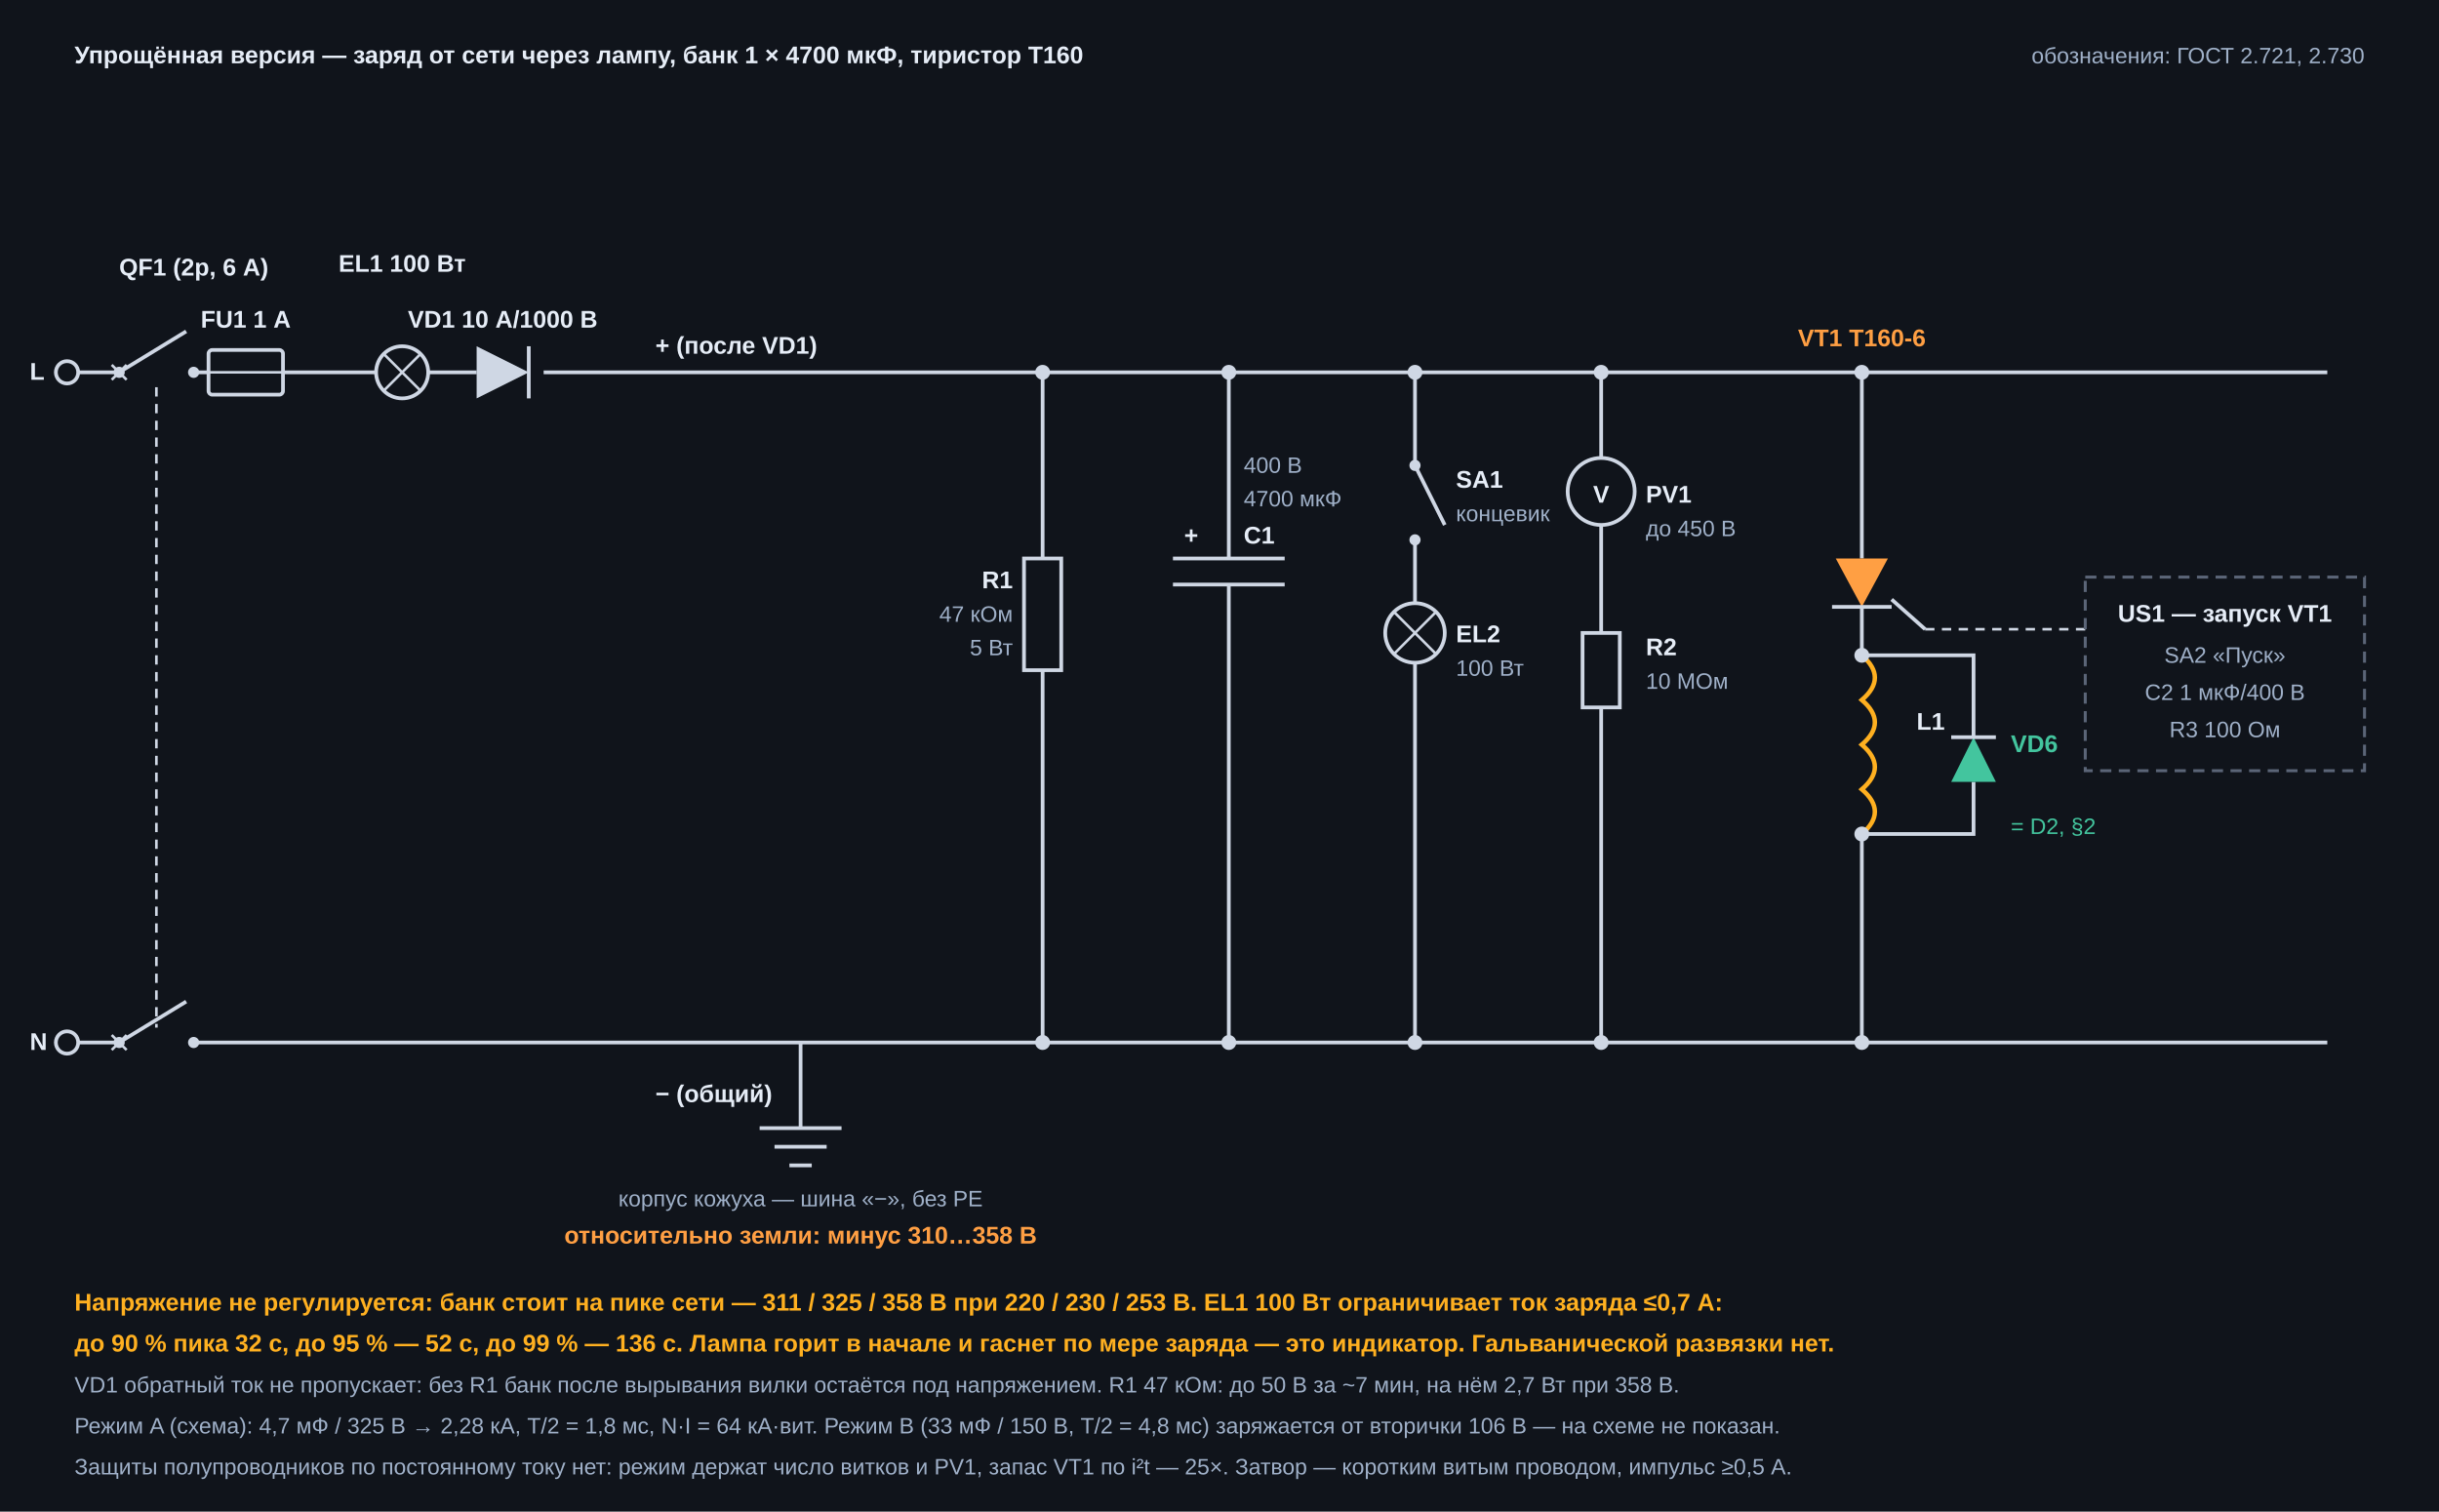
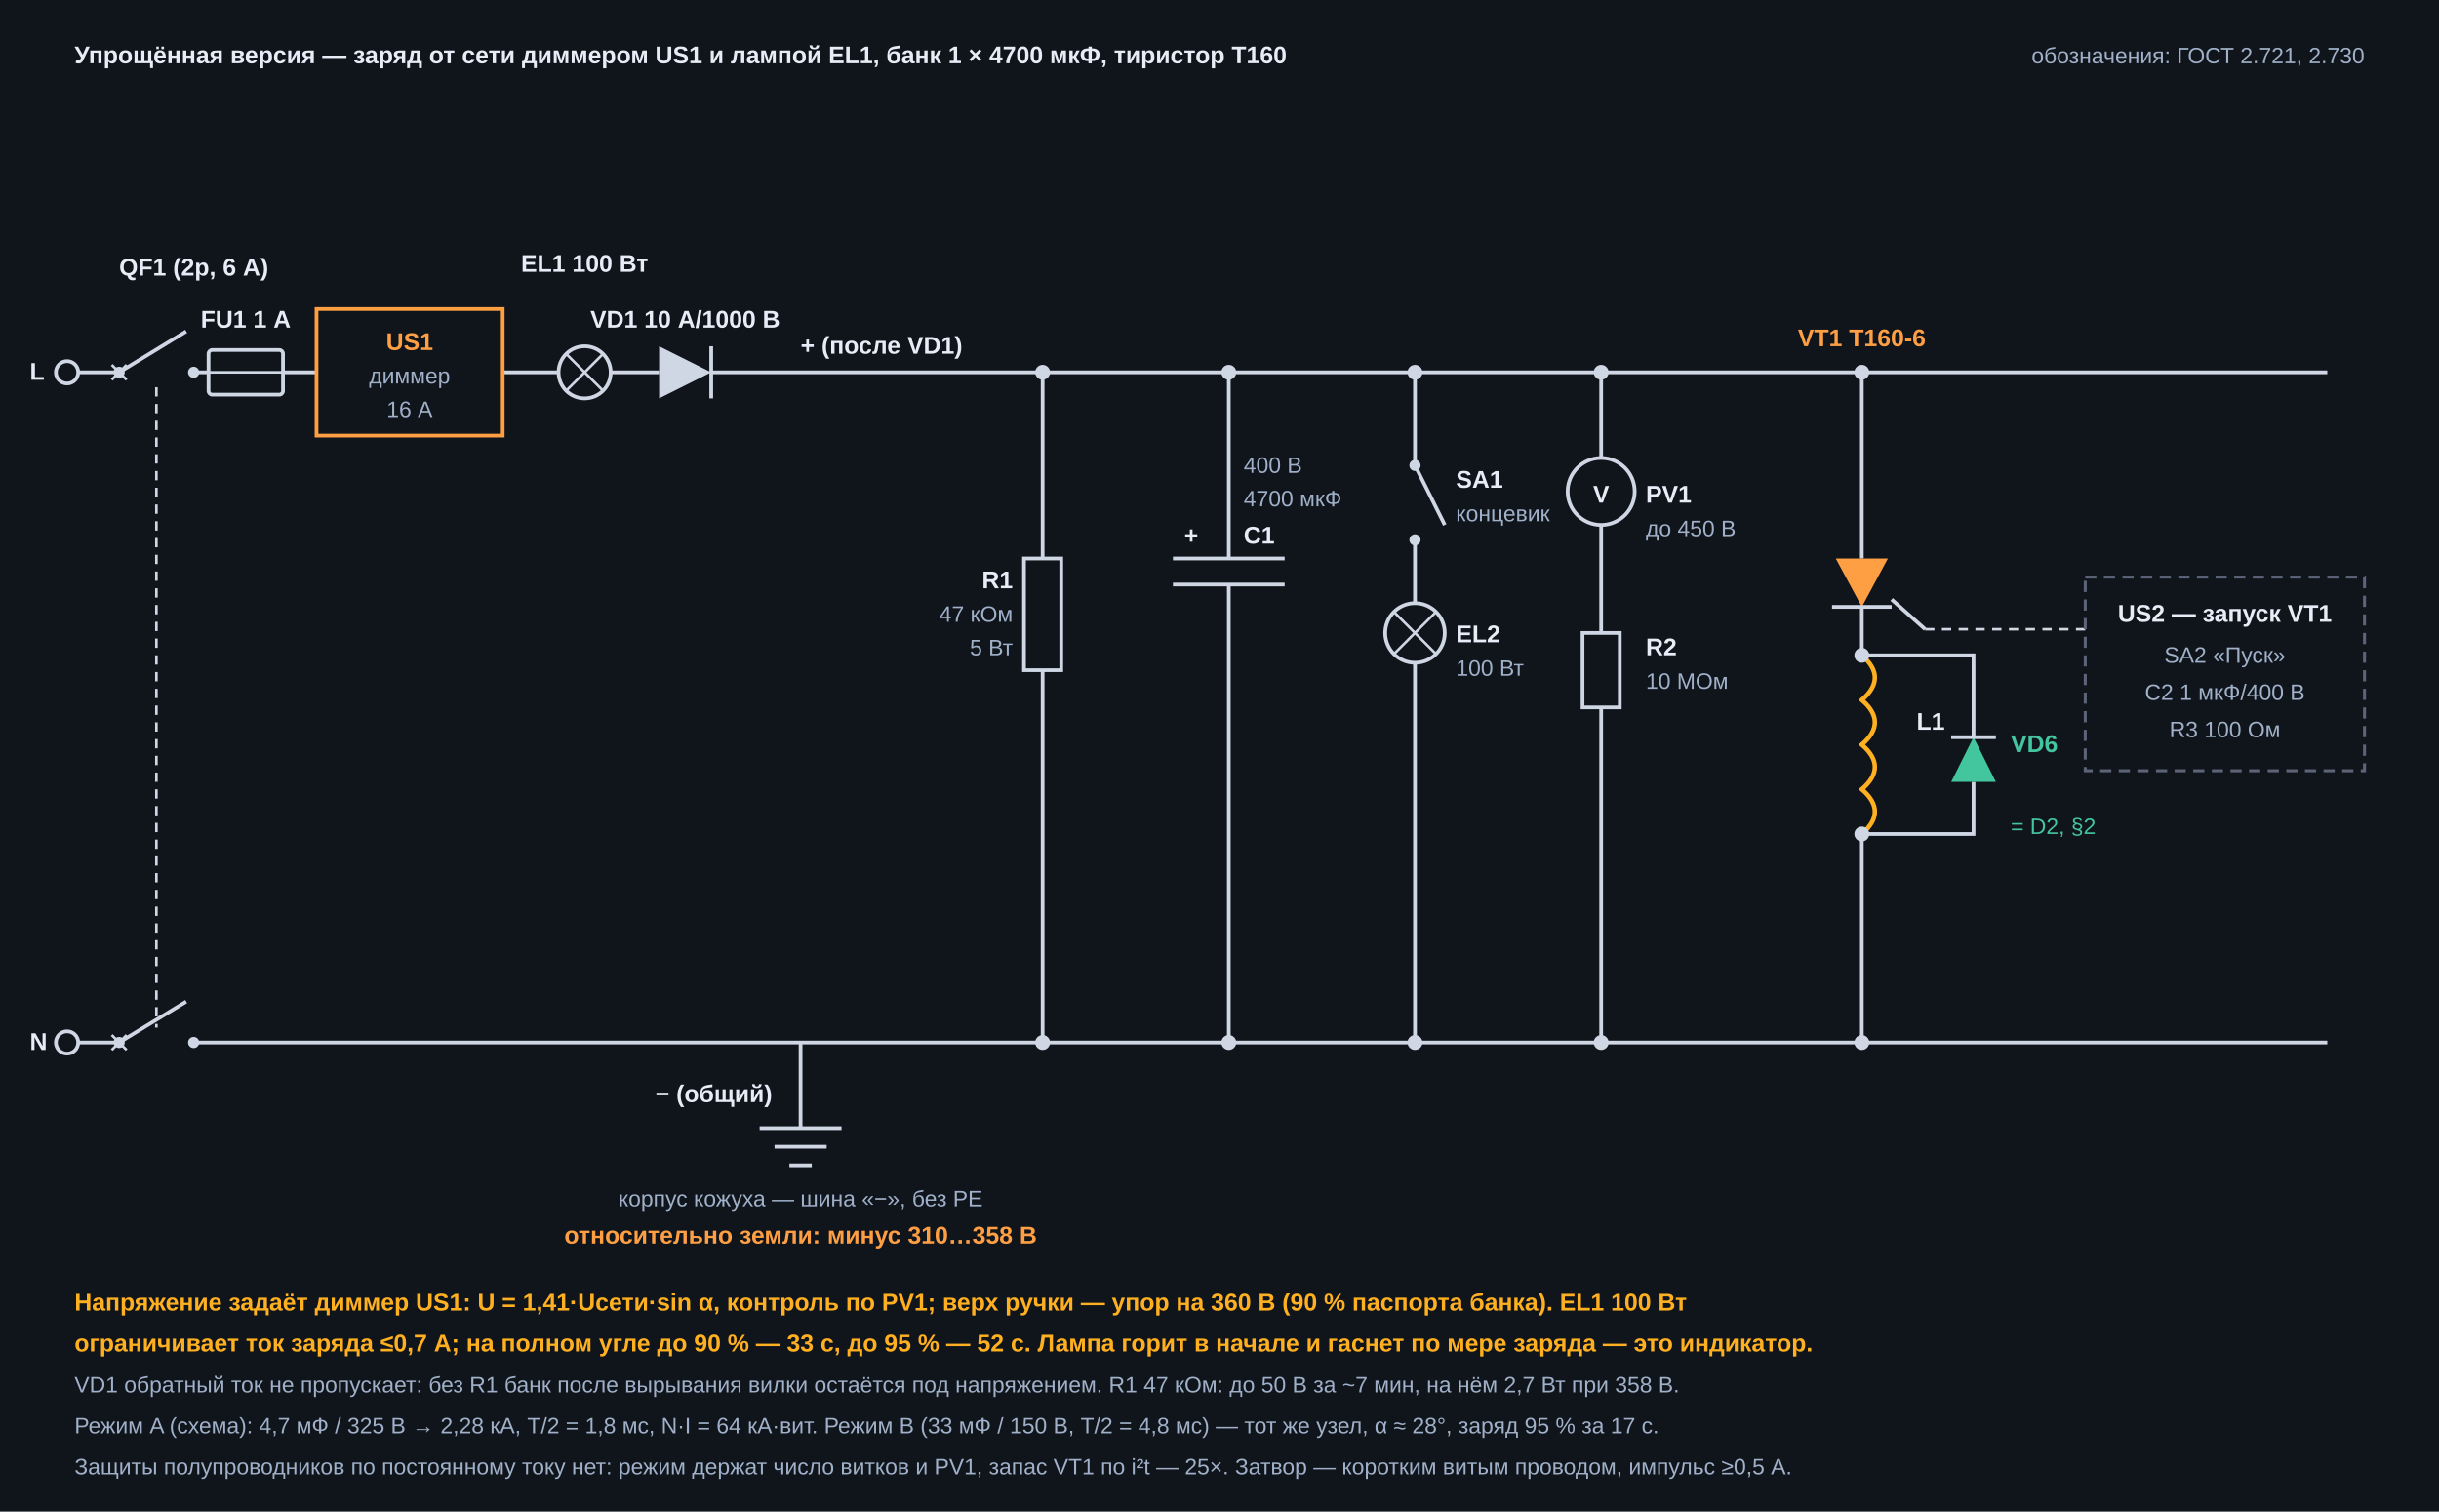
- <svg xmlns="http://www.w3.org/2000/svg" viewBox="0 0 1310 812" role="img" aria-label="Упрощённая версия: заряд от сети через лампу EL1 и диод VD1, банк C1, разрядник R1, вольтметр PV1, разряд SA1/EL2, цепь намагничивания VT1 (Т160) → оснастка L1 с VD6; корпус — шина «−», без PE">
+ <svg xmlns="http://www.w3.org/2000/svg" viewBox="0 0 1310 812" role="img" aria-label="Упрощённая версия: заряд от сети через диммер US1, лампу EL1 и диод VD1, банк C1, разрядник R1, вольтметр PV1, разряд SA1/EL2, цепь намагничивания VT1 (Т160) → оснастка L1 с VD6; запуск US2; корпус — шина «−», без PE">
  <style>
    .w{stroke:#cfd7e4;stroke-width:2;fill:none}
    .w2{stroke:#cfd7e4;stroke-width:1.4;fill:none}
    .coil{stroke:#ffb020;stroke-width:2.4;fill:none}
    .lbl{fill:#9fb0c8;font:12px/1.2 "Segoe UI",Arial,sans-serif}
    .lblb{fill:#e6edf7;font:600 13px/1.2 "Segoe UI",Arial,sans-serif}
  </style>
  <rect class="bg" x="0" y="0" width="1310" height="812" fill="#10141b" />
-   <text x="40" y="34" class="lblb" font-size="14">Упрощённая версия — заряд от сети через лампу, банк 1 × 4700 мкФ, тиристор Т160</text>
+   <text x="40" y="34" class="lblb" font-size="14">Упрощённая версия — заряд от сети диммером US1 и лампой EL1, банк 1 × 4700 мкФ, тиристор Т160</text>
  <text x="1270" y="34" text-anchor="end" class="lbl" font-size="13">обозначения: ГОСТ 2.721, 2.730</text>
  <text x="16" y="204" class="lblb">L</text>
  <text x="16" y="564" class="lblb">N</text>
  <circle cx="36" cy="200" r="6" fill="none" stroke="#cfd7e4" stroke-width="2" />
  <circle cx="36" cy="560" r="6" fill="none" stroke="#cfd7e4" stroke-width="2" />
-   <path class="w" d="M42 200 H64 M104 200 H112 M152 200 H202 M230 200 H256 M292 200 H1250" />
+   <path class="w" d="M42 200 H64 M104 200 H112 M152 200 H170 M270 200 H300 M328 200 H354 M382 200 H1250" />
  <path class="w" d="M42 560 H64 M104 560 H1250" />
  <path class="w" d="M64 200 L100 178 M64 560 L100 538" />
  <circle cx="64" cy="200" r="3" fill="#cfd7e4" />
  <circle cx="104" cy="200" r="3" fill="#cfd7e4" />
  <circle cx="64" cy="560" r="3" fill="#cfd7e4" />
  <circle cx="104" cy="560" r="3" fill="#cfd7e4" />
  <path class="w2" d="M84 208 V552" stroke-dasharray="5 4" />
  <path class="w2" d="M60 196 L68 204 M68 196 L60 204 M60 556 L68 564 M68 556 L60 564" />
  <text x="64" y="148" class="lblb">QF1 (2р, 6 А)</text>
  <rect x="112" y="188" width="40" height="24" rx="2" fill="none" stroke="#cfd7e4" stroke-width="2" />
  <path class="w2" d="M112 200 H152" />
  <text x="132" y="176" text-anchor="middle" class="lblb">FU1 1 А</text>
-   <circle cx="216" cy="200" r="14" fill="none" stroke="#cfd7e4" stroke-width="2" />
-   <path class="w2" d="M206 190 L226 210 M226 190 L206 210" />
-   <text x="216" y="146" text-anchor="middle" class="lblb">EL1 100 Вт</text>
-   <path d="M256 186 L256 214 L284 200 z" fill="#cfd7e4" />
-   <path class="w" d="M284 186 V214" />
-   <text x="270" y="176" text-anchor="middle" class="lblb">VD1 10 А/1000 В</text>
-   <text x="352" y="190" class="lblb">+  (после VD1)</text>
+   <rect x="170" y="166" width="100" height="68" fill="none" stroke="#ff9f43" stroke-width="2" />
+   <text x="220" y="188" text-anchor="middle" class="lblb" style="fill:#ff9f43">US1</text>
+   <text x="220" y="206" text-anchor="middle" class="lbl">диммер</text>
+   <text x="220" y="224" text-anchor="middle" class="lbl">16 А</text>
+   <circle cx="314" cy="200" r="14" fill="none" stroke="#cfd7e4" stroke-width="2" />
+   <path class="w2" d="M304 190 L324 210 M324 190 L304 210" />
+   <text x="314" y="146" text-anchor="middle" class="lblb">EL1 100 Вт</text>
+   <path d="M354 186 L354 214 L382 200 z" fill="#cfd7e4" />
+   <path class="w" d="M382 186 V214" />
+   <text x="368" y="176" text-anchor="middle" class="lblb">VD1 10 А/1000 В</text>
+   <text x="430" y="190" class="lblb">+  (после VD1)</text>
  <text x="352" y="592" class="lblb">−  (общий)</text>
  <path class="w" d="M430 560 V606 M408 606 H452 M416 616 H444 M424 626 H436" />
  <text x="430" y="648" text-anchor="middle" class="lbl">корпус кожуха — шина «−», без PE</text>
  <text x="430" y="668" text-anchor="middle" class="lblb" style="fill:#ff9f43">относительно земли: минус 310…358 В</text>
  <circle cx="560" cy="200" r="4" fill="#cfd7e4" />
  <path class="w" d="M560 200 V300 M560 360 V560" />
  <rect x="550" y="300" width="20" height="60" fill="none" stroke="#cfd7e4" stroke-width="2" />
  <circle cx="560" cy="560" r="4" fill="#cfd7e4" />
  <text x="544" y="316" text-anchor="end" class="lblb">R1</text>
  <text x="544" y="334" text-anchor="end" class="lbl">47 кОм</text>
  <text x="544" y="352" text-anchor="end" class="lbl">5 Вт</text>
  <circle cx="660" cy="200" r="4" fill="#cfd7e4" />
  <path class="w" d="M660 200 V300 M660 314 V560" />
  <path class="w" d="M630 300 H690 M630 314 H690" />
  <text x="636" y="292" class="lblb">+</text>
  <text x="668" y="292" class="lblb">C1</text>
  <text x="668" y="254" class="lbl">400 В</text>
  <text x="668" y="272" class="lbl">4700 мкФ</text>
  <circle cx="660" cy="560" r="4" fill="#cfd7e4" />
  <circle cx="760" cy="200" r="4" fill="#cfd7e4" />
  <path class="w" d="M760 200 V250 M760 290 V324 M760 356 V560" />
  <circle cx="760" cy="250" r="3" fill="#cfd7e4" />
  <circle cx="760" cy="290" r="3" fill="#cfd7e4" />
  <path class="w" d="M760 250 L776 282" />
  <circle cx="760" cy="340" r="16" fill="none" stroke="#cfd7e4" stroke-width="2" />
  <path class="w2" d="M749 329 L771 351 M771 329 L749 351" />
  <circle cx="760" cy="560" r="4" fill="#cfd7e4" />
  <text x="782" y="262" class="lblb">SA1</text>
  <text x="782" y="280" class="lbl">концевик</text>
  <text x="782" y="345" class="lblb">EL2</text>
  <text x="782" y="363" class="lbl">100 Вт</text>
  <circle cx="860" cy="200" r="4" fill="#cfd7e4" />
  <path class="w" d="M860 200 V246 M860 282 V340 M860 380 V560" />
  <circle cx="860" cy="264" r="18" fill="none" stroke="#cfd7e4" stroke-width="2" />
  <text x="860" y="270" text-anchor="middle" class="lblb" font-size="15">V</text>
  <rect x="850" y="340" width="20" height="40" fill="none" stroke="#cfd7e4" stroke-width="2" />
  <circle cx="860" cy="560" r="4" fill="#cfd7e4" />
  <text x="884" y="270" class="lblb">PV1</text>
  <text x="884" y="288" class="lbl">до 450 В</text>
  <text x="884" y="352" class="lblb">R2</text>
  <text x="884" y="370" class="lbl">10 МОм</text>
  <circle cx="1000" cy="200" r="4" fill="#cfd7e4" />
  <path class="w" d="M1000 200 V300 M1000 326 V352 M1000 448 V560" />
  <path d="M986 300 L1014 300 L1000 326 z" fill="#ff9f43" />
  <path class="w" d="M984 326 H1016" />
  <path class="w" d="M1016 322 L1034 338" />
  <path class="coil" d="M1000 352 q14 12 0 24 q14 12 0 24 q14 12 0 24 q14 12 0 24" fill="none" />
  <circle cx="1000" cy="352" r="4" fill="#cfd7e4" />
  <circle cx="1000" cy="448" r="4" fill="#cfd7e4" />
  <path class="w" d="M1000 352 H1060 V396 M1060 420 V448 H1000" />
  <path d="M1048 420 L1072 420 L1060 396 z" fill="#43c59e" />
  <path class="w" d="M1048 396 H1072" />
  <circle cx="1000" cy="560" r="4" fill="#cfd7e4" />
  <text x="1000" y="186" text-anchor="middle" class="lblb" style="fill:#ff9f43">VT1 Т160-6</text>
  <text x="1037" y="392" text-anchor="middle" class="lblb">L1</text>
  <text x="1080" y="404" class="lblb" style="fill:#43c59e">VD6</text>
  <text x="1080" y="448" class="lbl" style="fill:#43c59e">= D2, §2</text>
  <path class="w2" d="M1034 338 H1120" stroke-dasharray="5 4" />
  <rect x="1120" y="310" width="150" height="104" fill="none" stroke="#5b6577" stroke-width="1.6" stroke-dasharray="6 4" />
-   <text x="1195" y="334" text-anchor="middle" class="lblb">US1 — запуск VT1</text>
+   <text x="1195" y="334" text-anchor="middle" class="lblb">US2 — запуск VT1</text>
  <text x="1195" y="356" text-anchor="middle" class="lbl">SA2 «Пуск»</text>
  <text x="1195" y="376" text-anchor="middle" class="lbl">C2 1 мкФ/400 В</text>
  <text x="1195" y="396" text-anchor="middle" class="lbl">R3 100 Ом</text>
-   <text x="40" y="704" class="lblb" style="fill:#ffb020">Напряжение не регулируется: банк стоит на пике сети — 311 / 325 / 358 В при 220 / 230 / 253 В. EL1 100 Вт ограничивает ток заряда ≤0,7 А:</text>
-   <text x="40" y="726" class="lblb" style="fill:#ffb020">до 90 % пика 32 с, до 95 % — 52 с, до 99 % — 136 с. Лампа горит в начале и гаснет по мере заряда — это индикатор. Гальванической развязки нет.</text>
+   <text x="40" y="704" class="lblb" style="fill:#ffb020">Напряжение задаёт диммер US1: U = 1,41·Uсети·sin α, контроль по PV1; верх ручки — упор на 360 В (90 % паспорта банка). EL1 100 Вт</text>
+   <text x="40" y="726" class="lblb" style="fill:#ffb020">ограничивает ток заряда ≤0,7 А; на полном угле до 90 % — 33 с, до 95 % — 52 с. Лампа горит в начале и гаснет по мере заряда — это индикатор.</text>
  <text x="40" y="748" class="lbl">VD1 обратный ток не пропускает: без R1 банк после вырывания вилки остаётся под напряжением. R1 47 кОм: до 50 В за ~7 мин, на нём 2,7 Вт при 358 В.</text>
-   <text x="40" y="770" class="lbl">Режим A (схема): 4,7 мФ / 325 В → 2,28 кА, T/2 = 1,8 мс, N·I = 64 кА·вит. Режим B (33 мФ / 150 В, T/2 = 4,8 мс) заряжается от вторички 106 В — на схеме не показан.</text>
+   <text x="40" y="770" class="lbl">Режим A (схема): 4,7 мФ / 325 В → 2,28 кА, T/2 = 1,8 мс, N·I = 64 кА·вит. Режим B (33 мФ / 150 В, T/2 = 4,8 мс) — тот же узел, α ≈ 28°, заряд 95 % за 17 с.</text>
  <text x="40" y="792" class="lbl">Защиты полупроводников по постоянному току нет: режим держат число витков и PV1, запас VT1 по i²t — 25×. Затвор — коротким витым проводом, импульс ≥0,5 А.</text>
</svg>
